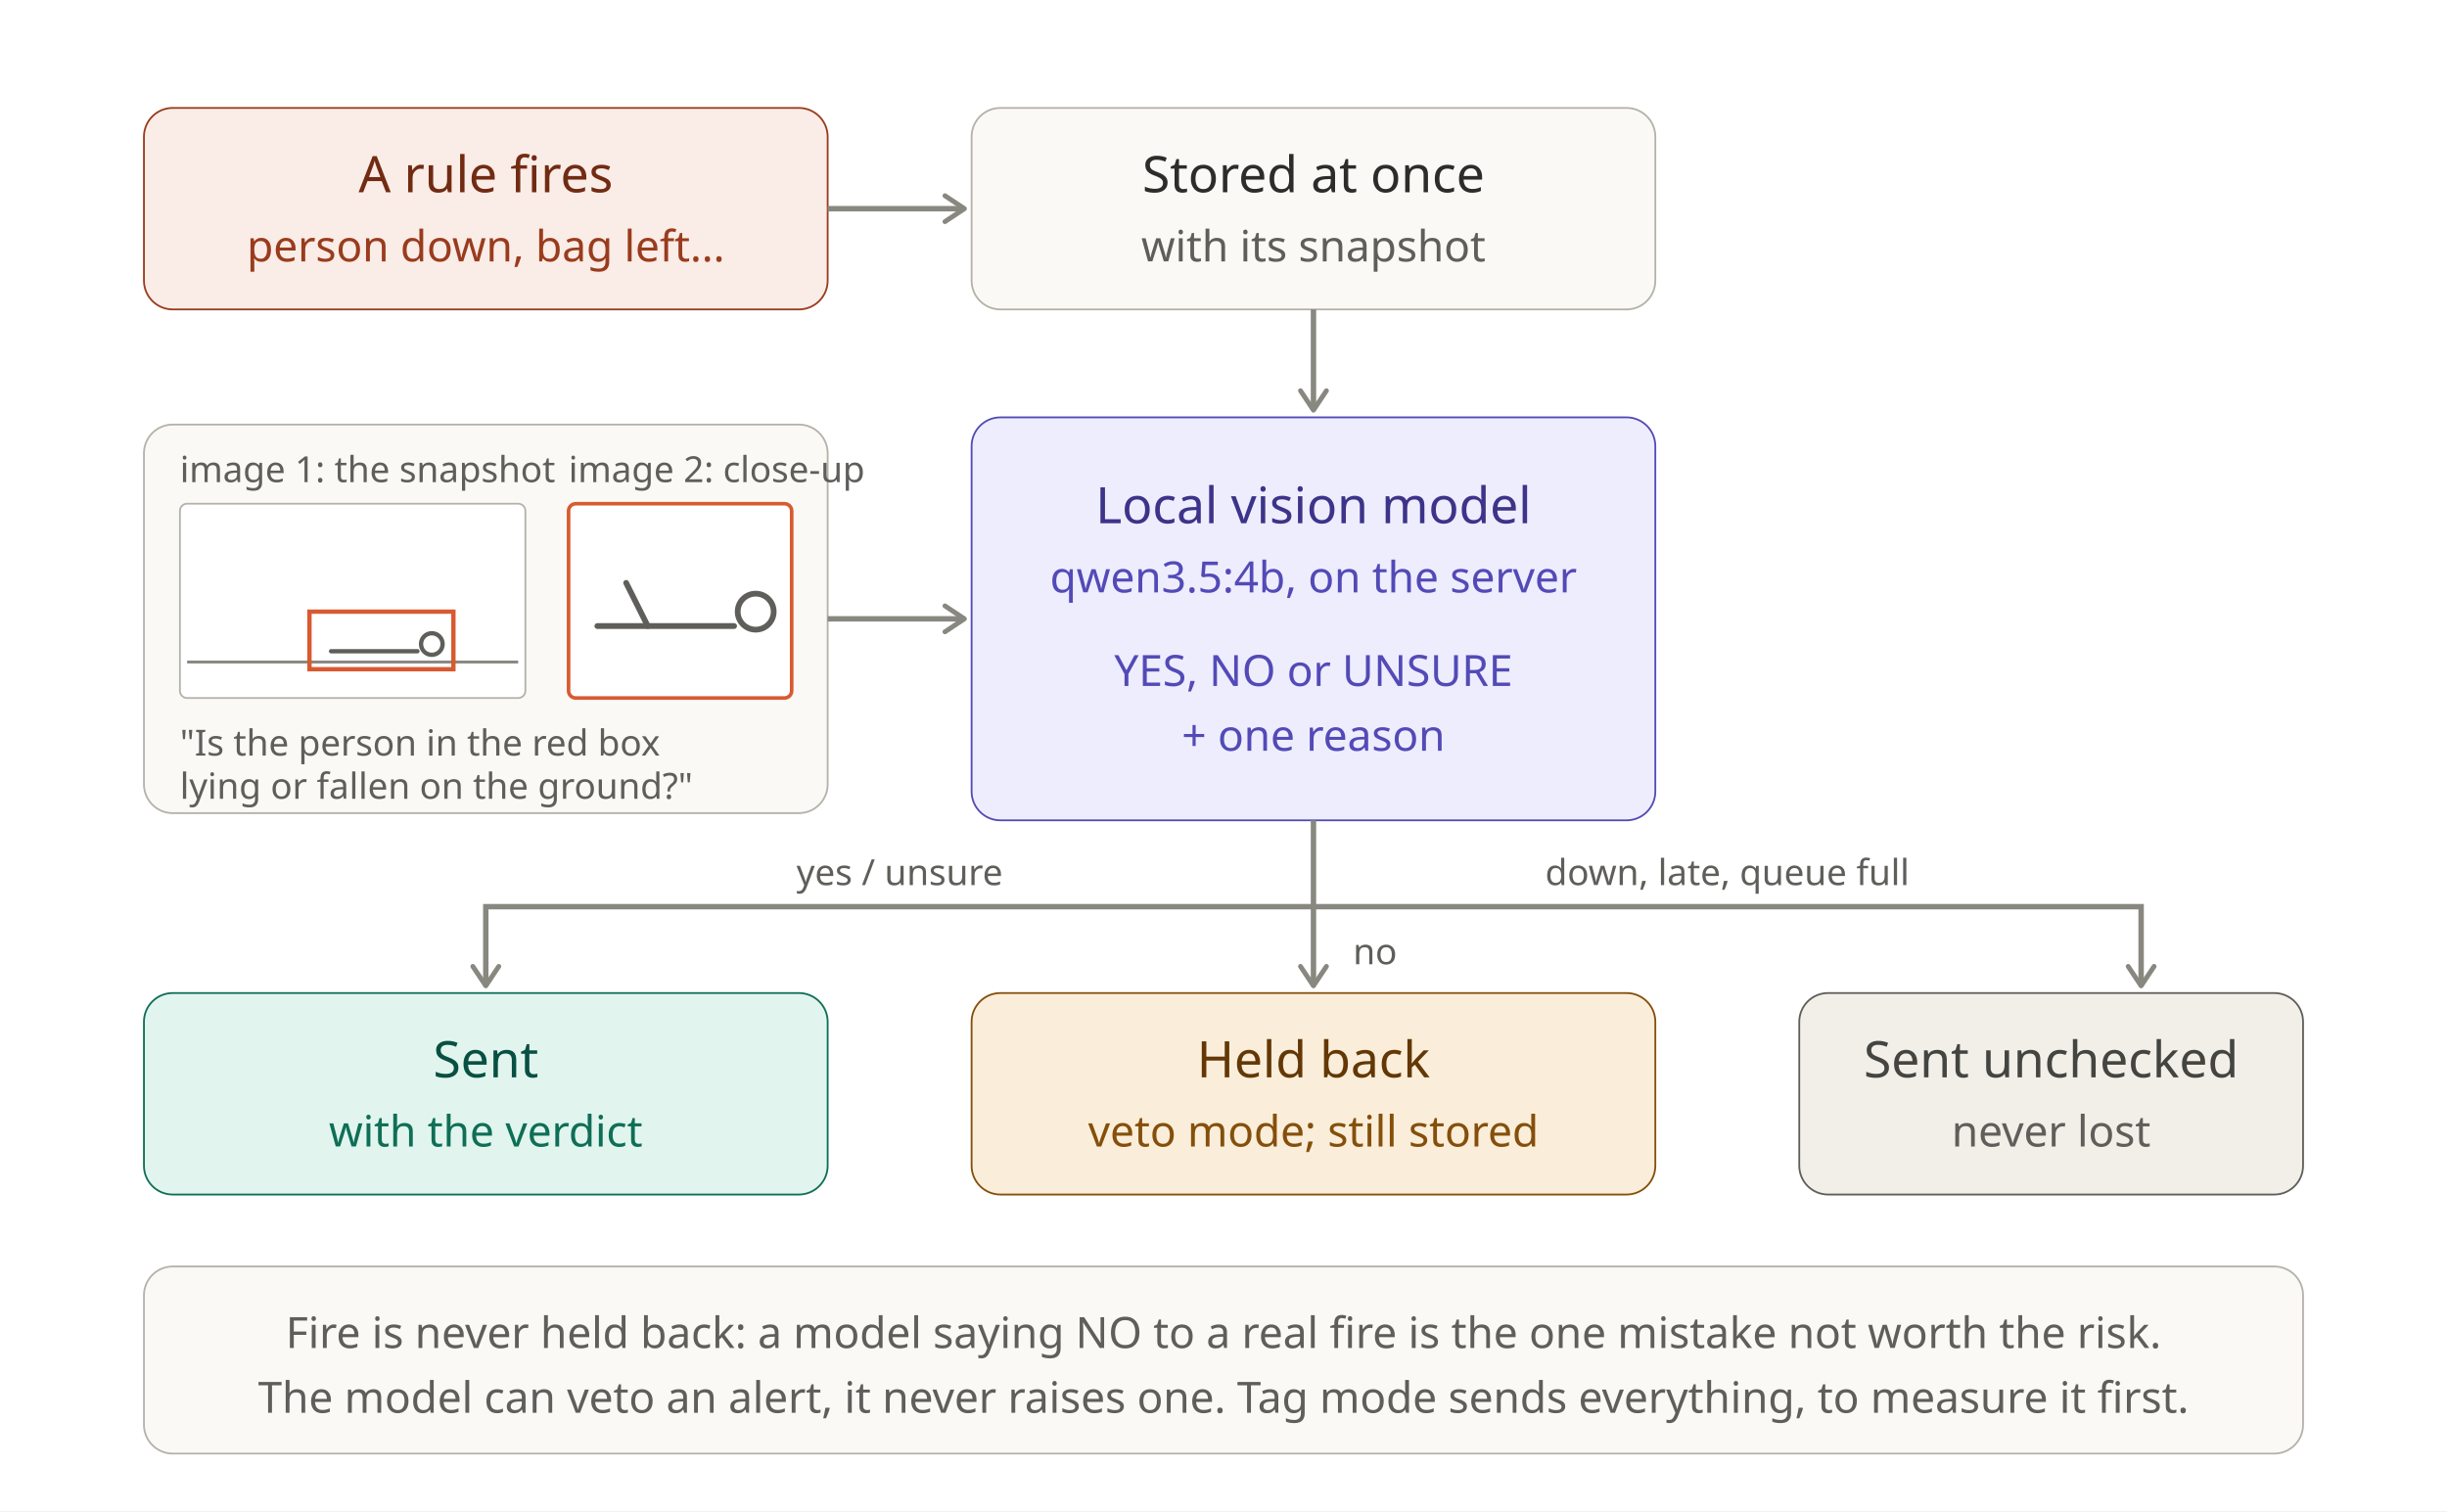
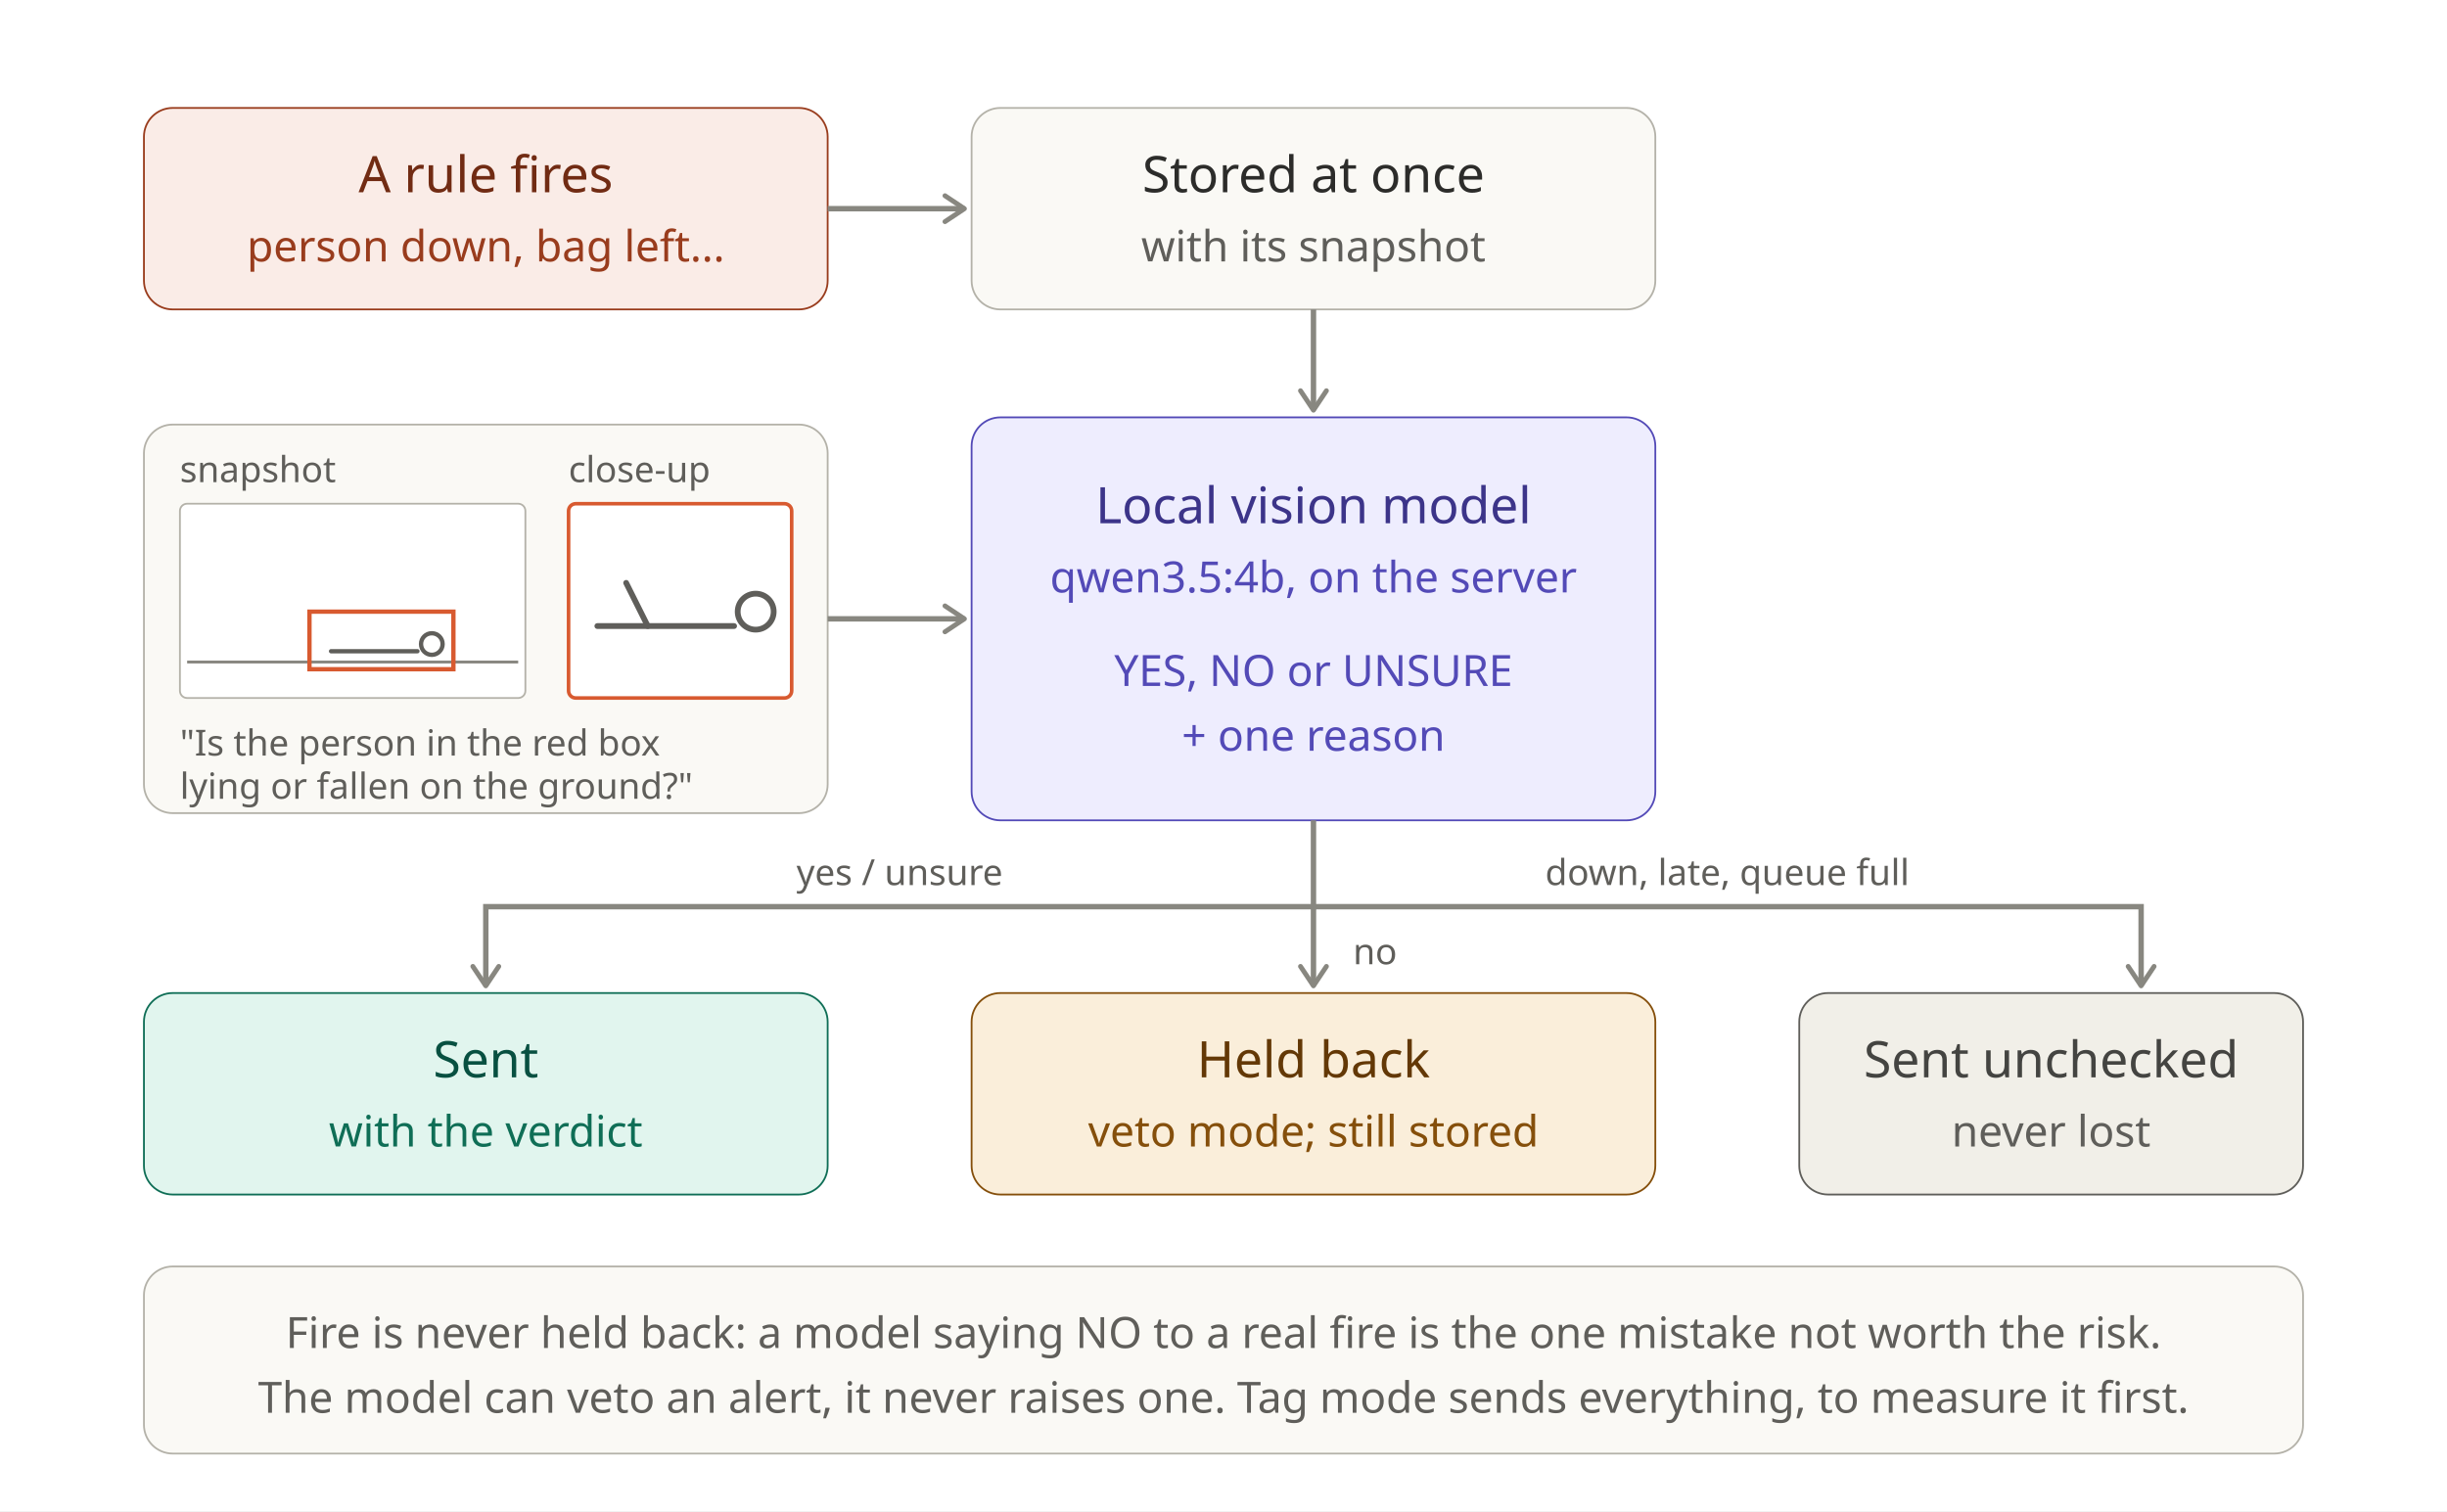
<svg xmlns="http://www.w3.org/2000/svg" width="680" height="420" viewBox="0 0 680 420" role="img" aria-label="An alert is stored at once; the local vision model looks at the snapshot and a close-up and answers yes, no or unsure; a no holds the alert back in veto mode; a model that is down or late never stops an alert; fire is never held back">
  <style>
text { font-family: system-ui, "Segoe UI", sans-serif; }
.th { font-size: 14px; font-weight: 500; fill: #2C2C2A; }
.ts { font-size: 12px; fill: #5F5E5A; }
.tx { font-size: 10px; fill: #5F5E5A; }
.box { fill: #FAF9F5; stroke: #B4B2A9; }
.arr { stroke: #888780; stroke-width: 1.5; fill: none; }
.c-gray &gt; rect { fill: #F1EFE8; stroke: #5F5E5A; } .c-gray &gt; .th { fill: #444441; } .c-gray &gt; .ts { fill: #5F5E5A; }
.c-teal &gt; rect { fill: #E1F5EE; stroke: #0F6E56; } .c-teal &gt; .th { fill: #085041; } .c-teal &gt; .ts { fill: #0F6E56; }
.c-amber &gt; rect { fill: #FAEEDA; stroke: #854F0B; } .c-amber &gt; .th { fill: #633806; } .c-amber &gt; .ts { fill: #854F0B; }
.c-purple &gt; rect { fill: #EEEDFE; stroke: #534AB7; } .c-purple &gt; .th { fill: #3C3489; } .c-purple &gt; .ts { fill: #534AB7; }
.c-coral &gt; rect { fill: #FAECE7; stroke: #993C1D; } .c-coral &gt; .th { fill: #712B13; } .c-coral &gt; .ts { fill: #993C1D; }
</style>
  <defs>
    <marker id="arrow" viewBox="0 0 10 10" refX="8" refY="5" markerWidth="6" markerHeight="6" orient="auto-start-reverse">
      <path d="M2 1L8 5L2 9" fill="none" stroke="#888780" stroke-width="1.5" stroke-linecap="round" stroke-linejoin="round" />
    </marker>
  </defs>
  <rect width="680" height="420" fill="#ffffff" />
  <g class="c-coral">
    <rect x="40" y="30" width="190" height="56" rx="8" stroke-width="0.5" />
    <text class="th" x="135" y="48" text-anchor="middle" dominant-baseline="central">A rule fires</text>
    <text class="ts" x="135" y="68" text-anchor="middle" dominant-baseline="central">person down, bag left...</text>
  </g>
  <line class="arr" x1="230" y1="58" x2="268" y2="58" marker-end="url(#arrow)" />
  <rect class="box" x="270" y="30" width="190" height="56" rx="8" stroke-width="0.5" />
  <text class="th" x="365" y="48" text-anchor="middle" dominant-baseline="central">Stored at once</text>
  <text class="ts" x="365" y="68" text-anchor="middle" dominant-baseline="central">with its snapshot</text>
  <line class="arr" x1="365" y1="86" x2="365" y2="114" marker-end="url(#arrow)" />
  <g transform="translate(40,118)">
    <rect class="box" width="190" height="108" rx="8" stroke-width="0.5" />
-     <text class="tx" x="10" y="16">image 1: the snapshot</text>
+     <text class="tx" x="10" y="16">snapshot</text>
    <rect x="10" y="22" width="96" height="54" rx="2" fill="#ffffff" stroke="#B4B2A9" stroke-width="0.5" />
    <line x1="12" y1="66" x2="104" y2="66" stroke="#888780" stroke-width="0.8" />
    <g stroke="#5F5E5A" stroke-width="1.2" stroke-linecap="round">
      <line x1="52" y1="63" x2="76" y2="63" />
      <circle cx="80" cy="61" r="3" fill="none" />
    </g>
    <rect x="46" y="52" width="40" height="16" fill="none" stroke="#D85A30" stroke-width="1.2" />
-     <text class="tx" x="118" y="16">image 2: close-up</text>
+     <text class="tx" x="118" y="16">close-up</text>
    <rect x="118" y="22" width="62" height="54" rx="2" fill="#ffffff" stroke="#D85A30" stroke-width="1" />
    <g stroke="#5F5E5A" stroke-width="1.6" stroke-linecap="round">
      <line x1="126" y1="56" x2="164" y2="56" />
      <circle cx="170" cy="52" r="5" fill="none" />
      <line x1="140" y1="56" x2="134" y2="44" />
    </g>
    <text class="tx" x="10" y="92">"Is the person in the red box</text>
    <text class="tx" x="10" y="104">lying or fallen on the ground?"</text>
  </g>
  <line class="arr" x1="230" y1="172" x2="268" y2="172" marker-end="url(#arrow)" />
  <g class="c-purple">
    <rect x="270" y="116" width="190" height="112" rx="8" stroke-width="0.5" />
    <text class="th" x="365" y="140" text-anchor="middle" dominant-baseline="central">Local vision model</text>
    <text class="ts" x="365" y="160" text-anchor="middle" dominant-baseline="central">qwen3.5:4b, on the server</text>
    <text class="ts" x="365" y="186" text-anchor="middle" dominant-baseline="central">YES, NO or UNSURE</text>
    <text class="ts" x="365" y="204" text-anchor="middle" dominant-baseline="central">+ one reason</text>
  </g>
  <path class="arr" d="M365 228 L365 252 L135 252 L135 274" marker-end="url(#arrow)" />
  <path class="arr" d="M365 252 L365 274" marker-end="url(#arrow)" />
  <path class="arr" d="M365 252 L595 252 L595 274" marker-end="url(#arrow)" />
  <text class="tx" x="250" y="246" text-anchor="middle">yes / unsure</text>
  <text class="tx" x="376" y="268">no</text>
  <text class="tx" x="480" y="246" text-anchor="middle">down, late, queue full</text>
  <g class="c-teal">
    <rect x="40" y="276" width="190" height="56" rx="8" stroke-width="0.5" />
    <text class="th" x="135" y="294" text-anchor="middle" dominant-baseline="central">Sent</text>
    <text class="ts" x="135" y="314" text-anchor="middle" dominant-baseline="central">with the verdict</text>
  </g>
  <g class="c-amber">
    <rect x="270" y="276" width="190" height="56" rx="8" stroke-width="0.5" />
    <text class="th" x="365" y="294" text-anchor="middle" dominant-baseline="central">Held back</text>
    <text class="ts" x="365" y="314" text-anchor="middle" dominant-baseline="central">veto mode; still stored</text>
  </g>
  <g class="c-gray">
    <rect x="500" y="276" width="140" height="56" rx="8" stroke-width="0.5" />
    <text class="th" x="570" y="294" text-anchor="middle" dominant-baseline="central">Sent unchecked</text>
    <text class="ts" x="570" y="314" text-anchor="middle" dominant-baseline="central">never lost</text>
  </g>
  <g transform="translate(40,352)">
    <rect class="box" width="600" height="52" rx="8" stroke-width="0.5" />
    <text class="ts" x="300" y="18" text-anchor="middle" dominant-baseline="central">Fire is never held back: a model saying NO to a real fire is the one mistake not worth the risk.</text>
    <text class="ts" x="300" y="36" text-anchor="middle" dominant-baseline="central">The model can veto an alert, it never raises one. Tag mode sends everything, to measure it first.</text>
  </g>
</svg>
